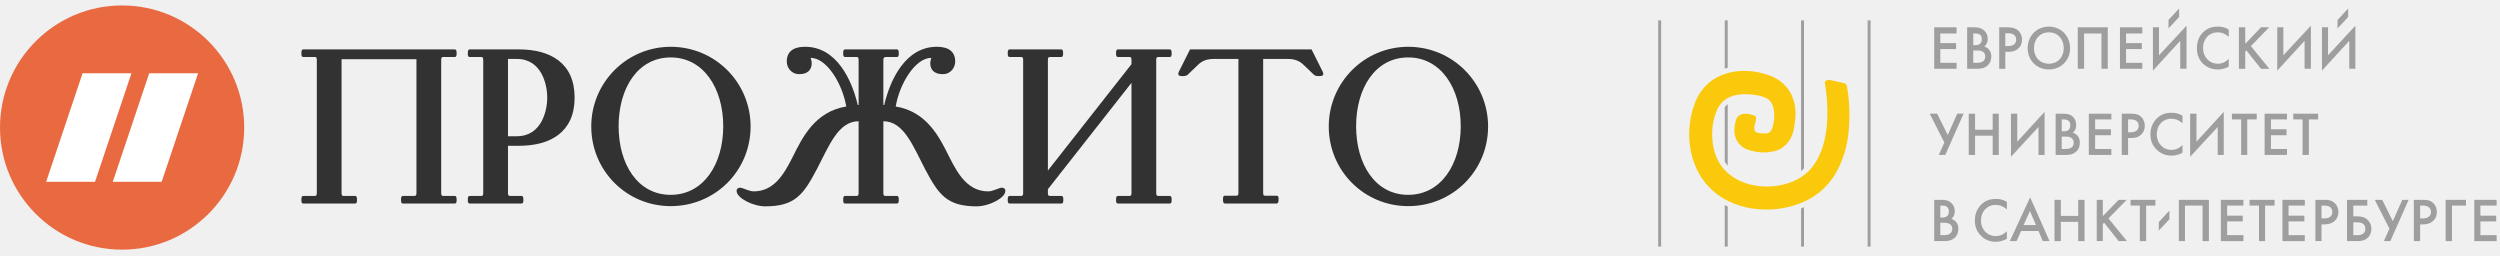
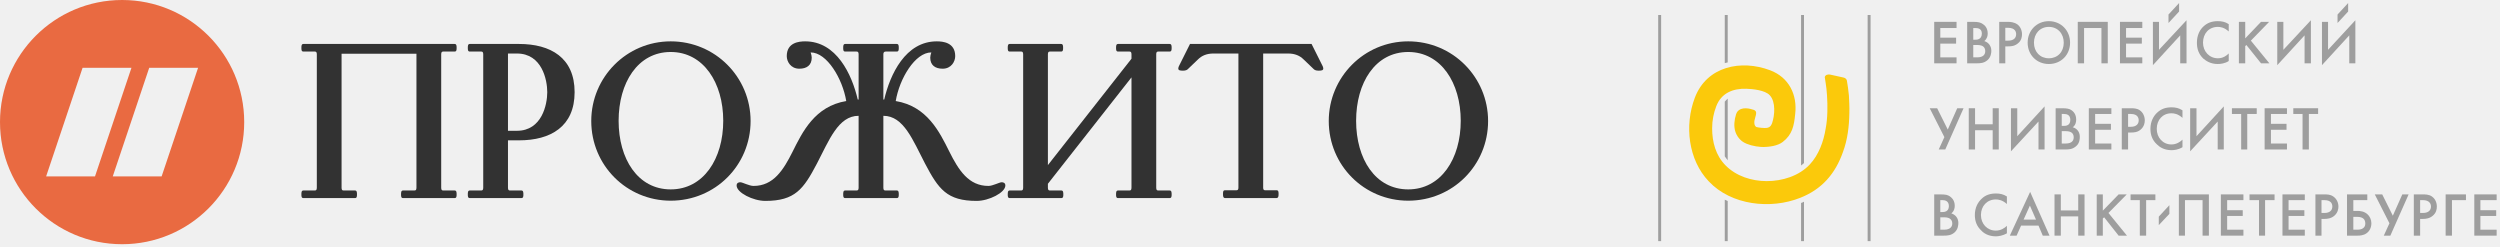
- <svg xmlns="http://www.w3.org/2000/svg" width="294" height="30" viewBox="0 0 294 30" fill="none">
-   <path d="M53.698 23.501C53.698 23.296 53.698 23.041 53.468 23.041H52.115C51.962 23.041 51.885 22.965 51.885 22.709V7.035C51.885 6.78 51.962 6.703 52.115 6.703H53.468C53.698 6.703 53.698 6.473 53.698 6.269C53.698 6.065 53.698 5.81 53.468 5.81H35.675C35.445 5.81 35.445 6.065 35.445 6.269C35.445 6.473 35.445 6.703 35.675 6.703H37.028C37.181 6.703 37.258 6.78 37.258 7.035V22.709C37.258 22.965 37.181 23.041 37.028 23.041H35.675C35.445 23.041 35.445 23.296 35.445 23.501C35.445 23.705 35.445 23.934 35.675 23.934H41.751C41.98 23.934 41.98 23.705 41.98 23.501C41.98 23.296 41.98 23.041 41.751 23.041H40.398C40.245 23.041 40.168 22.965 40.168 22.709V6.959H48.975V22.709C48.975 22.965 48.898 23.041 48.745 23.041H47.392C47.163 23.041 47.163 23.296 47.163 23.501C47.163 23.705 47.163 23.934 47.392 23.934H53.468C53.698 23.934 53.698 23.705 53.698 23.501Z" fill="#323232" />
-   <path d="M64.358 11.477C64.358 12.906 63.746 16.021 60.784 16.021H59.738V6.933H60.784C63.746 6.933 64.358 10.047 64.358 11.477ZM67.575 11.477C67.575 7.418 64.741 5.81 61.04 5.81H55.245C55.015 5.81 55.015 6.065 55.015 6.269C55.015 6.473 55.015 6.703 55.245 6.703H56.598C56.751 6.703 56.828 6.78 56.828 7.035V22.709C56.828 22.965 56.751 23.041 56.598 23.041H55.245C55.015 23.041 55.015 23.296 55.015 23.501C55.015 23.705 55.015 23.934 55.245 23.934H61.32C61.55 23.934 61.55 23.705 61.55 23.501C61.55 23.296 61.55 23.041 61.32 23.041H59.967C59.814 23.041 59.738 22.965 59.738 22.709V17.144H61.04C64.741 17.144 67.575 15.536 67.575 11.477Z" fill="#323232" />
-   <path d="M85.053 14.847C85.053 19.314 82.73 22.913 78.876 22.913C74.995 22.913 72.749 19.314 72.749 14.847C72.749 10.379 74.995 6.754 78.876 6.754C82.73 6.754 85.053 10.379 85.053 14.847ZM88.27 14.872C88.27 9.716 84.109 5.503 78.876 5.503C73.693 5.503 69.532 9.716 69.532 14.872C69.532 20.08 73.693 24.241 78.876 24.241C84.109 24.241 88.27 20.08 88.27 14.872Z" fill="#323232" />
-   <path d="M118.23 22.454C118.23 22.173 118.025 22.071 117.796 22.071C117.54 22.071 116.749 22.505 116.238 22.505C113.915 22.505 112.741 20.667 111.643 18.472C110.495 16.174 109.04 13.136 105.338 12.524C105.772 9.894 107.61 6.805 109.525 6.805C109.448 7.035 109.397 7.239 109.397 7.418C109.397 8.311 109.984 8.72 110.852 8.72C111.873 8.72 112.333 7.878 112.333 7.239C112.333 5.631 110.878 5.503 110.163 5.503C106.487 5.503 104.674 9.384 103.985 12.345H103.883V7.035C103.883 6.856 103.934 6.703 104.164 6.703H105.466C105.695 6.703 105.695 6.473 105.695 6.269C105.695 6.065 105.695 5.81 105.466 5.81H99.39C99.16 5.81 99.16 6.065 99.16 6.269C99.16 6.473 99.16 6.703 99.39 6.703H100.743C100.896 6.703 100.973 6.78 100.973 7.035V12.345H100.871C100.181 9.384 98.369 5.503 94.693 5.503C93.978 5.503 92.523 5.631 92.523 7.239C92.523 7.878 92.983 8.72 94.004 8.72C94.872 8.72 95.459 8.311 95.459 7.418C95.459 7.239 95.408 7.035 95.331 6.805C97.246 6.805 99.084 9.894 99.518 12.524C95.816 13.136 94.361 16.174 93.212 18.472C92.115 20.667 90.94 22.505 88.617 22.505C88.107 22.505 87.315 22.071 87.06 22.071C86.83 22.071 86.626 22.173 86.626 22.454C86.626 23.296 88.566 24.266 89.996 24.266C93.493 24.266 94.489 22.888 96.071 19.876C97.501 17.144 98.573 14.259 100.973 14.259V22.709C100.973 22.965 100.896 23.041 100.743 23.041H99.39C99.16 23.041 99.16 23.296 99.16 23.501C99.16 23.705 99.16 23.934 99.39 23.934H105.466C105.695 23.934 105.695 23.705 105.695 23.501C105.695 23.296 105.695 23.041 105.466 23.041H104.113C103.96 23.041 103.883 22.965 103.883 22.709V14.259C106.283 14.259 107.355 17.144 108.784 19.876C110.367 22.888 111.363 24.266 114.86 24.266C116.289 24.266 118.23 23.296 118.23 22.454Z" fill="#323232" />
-   <path d="M137.784 23.501C137.784 23.296 137.784 23.041 137.554 23.041H136.201C136.048 23.041 135.972 22.965 135.972 22.709V7.035C135.972 6.78 136.048 6.703 136.201 6.703H137.554C137.784 6.703 137.784 6.473 137.784 6.269C137.784 6.065 137.784 5.81 137.554 5.81H131.479C131.249 5.81 131.249 6.065 131.249 6.269C131.249 6.473 131.249 6.703 131.479 6.703H132.832C132.985 6.703 133.062 6.78 133.062 7.035V7.546L123.233 20.054V7.035C123.233 6.78 123.31 6.703 123.463 6.703H124.79C125.02 6.703 125.02 6.473 125.02 6.269C125.02 6.065 125.02 5.81 124.79 5.81H118.74C118.511 5.81 118.511 6.065 118.511 6.269C118.511 6.473 118.511 6.703 118.74 6.703H120.093C120.247 6.703 120.323 6.78 120.323 7.035V22.709C120.323 22.965 120.247 23.041 120.093 23.041H118.74C118.511 23.041 118.511 23.296 118.511 23.501C118.511 23.705 118.511 23.934 118.74 23.934H124.816C125.046 23.934 125.046 23.705 125.046 23.501C125.046 23.296 125.046 23.041 124.816 23.041H123.463C123.31 23.041 123.233 22.965 123.233 22.709V22.25L133.062 9.741V22.709C133.062 22.965 132.985 23.041 132.832 23.041H131.479C131.249 23.041 131.249 23.296 131.249 23.501C131.249 23.705 131.249 23.934 131.479 23.934H137.554C137.784 23.934 137.784 23.705 137.784 23.501Z" fill="#323232" />
-   <path d="M138.643 8.414C138.617 8.465 138.566 8.592 138.566 8.694C138.566 8.924 138.796 8.95 139.128 8.95C139.46 8.95 139.613 8.848 139.69 8.771L140.889 7.622C141.323 7.188 141.911 6.933 142.702 6.933H145.638V22.709C145.638 22.939 145.561 23.015 145.408 23.015H144.055C143.825 23.015 143.825 23.245 143.825 23.45C143.825 23.654 143.825 23.909 144.055 23.934H150.131C150.36 23.909 150.36 23.654 150.36 23.45C150.36 23.245 150.36 23.015 150.131 23.015H148.778C148.624 23.015 148.548 22.939 148.548 22.709V6.933H151.483C152.275 6.933 152.862 7.188 153.296 7.622L154.496 8.771C154.572 8.848 154.726 8.95 155.057 8.95C155.389 8.95 155.619 8.924 155.619 8.694C155.619 8.592 155.568 8.465 155.542 8.414L154.24 5.81H139.945L138.643 8.414Z" fill="#323232" />
-   <path d="M171.783 14.847C171.783 19.314 169.46 22.913 165.606 22.913C161.725 22.913 159.479 19.314 159.479 14.847C159.479 10.379 161.725 6.754 165.606 6.754C169.46 6.754 171.783 10.379 171.783 14.847ZM175 14.872C175 9.716 170.839 5.503 165.606 5.503C160.423 5.503 156.262 9.716 156.262 14.872C156.262 20.08 160.423 24.241 165.606 24.241C170.839 24.241 175 20.08 175 14.872Z" fill="#323232" />
-   <circle cx="14.359" cy="15" r="14.359" fill="#E96A41" />
-   <path fill-rule="evenodd" clip-rule="evenodd" d="M15.458 8.618H9.71L5.426 21.382H11.173L15.458 8.618ZM23.294 8.618H17.546L13.262 21.382H19.009L23.294 8.618Z" fill="white" />
-   <g clip-path="url(#clip0_79_4413)">
-     <path fill-rule="evenodd" clip-rule="evenodd" d="M230.091 3.938H228.18V5.069H230.038V5.77H228.18V7.387H230.091V8.088H227.464V3.21H230.091V3.938Z" fill="#9E9E9E" />
-     <path fill-rule="evenodd" clip-rule="evenodd" d="M232.055 7.387H232.507C233.303 7.387 233.462 6.983 233.462 6.659C233.462 6.309 233.303 5.932 232.533 5.932H232.055V7.387ZM232.055 5.312H232.294C232.454 5.312 233.064 5.312 233.064 4.584C233.064 3.991 232.586 3.938 232.294 3.938H232.055V5.312ZM232.055 3.21C232.666 3.21 232.931 3.291 233.197 3.479C233.409 3.614 233.754 3.938 233.754 4.584C233.754 4.827 233.701 5.177 233.356 5.474C233.887 5.635 234.179 6.093 234.179 6.606C234.179 6.821 234.152 7.36 233.701 7.737C233.303 8.061 232.905 8.088 232.427 8.088H231.339V3.21H232.055Z" fill="#9E9E9E" />
-     <path fill-rule="evenodd" clip-rule="evenodd" d="M235.824 5.42H236.169C236.78 5.42 237.098 5.123 237.098 4.665C237.098 4.396 236.992 3.911 236.143 3.911H235.824V5.42ZM236.143 3.21C236.461 3.21 236.86 3.264 237.205 3.479C237.603 3.749 237.788 4.234 237.788 4.665C237.788 4.935 237.735 5.393 237.337 5.716C236.939 6.067 236.514 6.093 236.169 6.093H235.824V8.088H235.108V3.21H236.143Z" fill="#9E9E9E" />
-     <path fill-rule="evenodd" clip-rule="evenodd" d="M242.698 5.662C242.698 4.584 241.982 3.803 240.947 3.803C239.912 3.803 239.195 4.584 239.195 5.662C239.195 6.74 239.912 7.495 240.947 7.495C241.982 7.495 242.698 6.74 242.698 5.662ZM243.442 5.662C243.442 7.09 242.38 8.168 240.947 8.168C239.514 8.168 238.452 7.09 238.452 5.662C238.452 4.234 239.514 3.129 240.947 3.129C242.38 3.129 243.442 4.234 243.442 5.662Z" fill="#9E9E9E" />
-     <path fill-rule="evenodd" clip-rule="evenodd" d="M247.874 3.21V8.088H247.131V3.938H245.088V8.088H244.345V3.21H247.874Z" fill="#9E9E9E" />
-     <path fill-rule="evenodd" clip-rule="evenodd" d="M251.935 3.938H250.024V5.069H251.881V5.77H250.024V7.387H251.935V8.088H249.307V3.21H251.935V3.938Z" fill="#9E9E9E" />
-     <path fill-rule="evenodd" clip-rule="evenodd" d="M256.394 4.8L253.183 8.303V3.21H253.899V6.497L257.137 3.021V8.087H256.394V4.8Z" fill="#9E9E9E" />
-     <path fill-rule="evenodd" clip-rule="evenodd" d="M262.1 4.342C261.569 3.857 261.091 3.803 260.826 3.803C259.764 3.803 259.074 4.584 259.074 5.662C259.074 6.686 259.818 7.495 260.826 7.495C261.41 7.495 261.835 7.198 262.1 6.929V7.818C261.649 8.114 261.118 8.168 260.8 8.168C259.924 8.168 259.393 7.764 259.101 7.522C258.544 6.983 258.358 6.363 258.358 5.662C258.358 4.773 258.703 4.153 259.101 3.776C259.605 3.291 260.163 3.129 260.826 3.129C261.277 3.129 261.702 3.21 262.1 3.479V4.342Z" fill="#9E9E9E" />
-     <path fill-rule="evenodd" clip-rule="evenodd" d="M264.039 5.15L265.896 3.21H266.852L264.702 5.42L266.878 8.088H265.896L264.171 5.932L264.039 6.067V8.088H263.295V3.21H264.039V5.15Z" fill="#9E9E9E" />
-     <path fill-rule="evenodd" clip-rule="evenodd" d="M271.018 4.8L267.807 8.303V3.21H268.524V6.497L271.761 3.021V8.087H271.018V4.8Z" fill="#9E9E9E" />
-     <path fill-rule="evenodd" clip-rule="evenodd" d="M276.274 4.8L273.062 8.303V3.21H273.779V6.497L276.99 3.021V8.087H276.274V4.8Z" fill="#9E9E9E" />
-     <path fill-rule="evenodd" clip-rule="evenodd" d="M227.809 13.37L229.056 15.876L230.171 13.37H230.914L228.764 18.22H227.995L228.658 16.765L226.933 13.37H227.809Z" fill="#9E9E9E" />
-     <path fill-rule="evenodd" clip-rule="evenodd" d="M232.268 15.256H234.338V13.37H235.054V18.22H234.338V15.957H232.268V18.22H231.524V13.37H232.268V15.256Z" fill="#9E9E9E" />
-     <path fill-rule="evenodd" clip-rule="evenodd" d="M239.726 14.932L236.488 18.436V13.369H237.231V16.657L240.443 13.154V18.22H239.726V14.932Z" fill="#9E9E9E" />
-     <path fill-rule="evenodd" clip-rule="evenodd" d="M242.46 17.52H242.911C243.734 17.52 243.866 17.089 243.866 16.792C243.866 16.442 243.707 16.064 242.937 16.064H242.46V17.52ZM242.46 15.445H242.699C242.884 15.445 243.468 15.445 243.468 14.744C243.468 14.124 243.017 14.043 242.725 14.043H242.46V15.445ZM242.46 13.37C243.07 13.37 243.362 13.424 243.627 13.612C243.84 13.774 244.158 14.07 244.158 14.717C244.158 14.96 244.105 15.337 243.76 15.606C244.317 15.768 244.583 16.226 244.583 16.711C244.583 16.954 244.583 17.493 244.105 17.87C243.707 18.194 243.336 18.22 242.831 18.22H241.743V13.37H242.46Z" fill="#9E9E9E" />
-     <path fill-rule="evenodd" clip-rule="evenodd" d="M248.298 14.043H246.388V15.202H248.245V15.903H246.388V17.52H248.298V18.22H245.645V13.37H248.298V14.043Z" fill="#9E9E9E" />
-     <path fill-rule="evenodd" clip-rule="evenodd" d="M250.263 15.553H250.582C251.219 15.553 251.51 15.229 251.51 14.798C251.51 14.528 251.404 14.043 250.582 14.043H250.263V15.553ZM250.582 13.37C250.874 13.37 251.298 13.37 251.643 13.612C252.041 13.882 252.227 14.367 252.227 14.798C252.227 15.094 252.147 15.525 251.749 15.876C251.378 16.199 250.953 16.226 250.582 16.226H250.263V18.22H249.52V13.37H250.582Z" fill="#9E9E9E" />
-     <path fill-rule="evenodd" clip-rule="evenodd" d="M256.66 14.501C256.129 14.016 255.651 13.962 255.359 13.962C254.324 13.962 253.634 14.744 253.634 15.795C253.634 16.819 254.351 17.628 255.359 17.628C255.943 17.628 256.394 17.331 256.66 17.061V17.951C256.182 18.247 255.678 18.301 255.359 18.301C254.483 18.301 253.926 17.897 253.661 17.628C253.103 17.115 252.891 16.496 252.891 15.795C252.891 14.906 253.263 14.286 253.661 13.909C254.165 13.423 254.722 13.262 255.386 13.262C255.81 13.262 256.235 13.343 256.66 13.612V14.501Z" fill="#9E9E9E" />
-     <path fill-rule="evenodd" clip-rule="evenodd" d="M260.8 14.932L257.562 18.436V13.369H258.305V16.657L261.516 13.154V18.22H260.8V14.932Z" fill="#9E9E9E" />
-     <path fill-rule="evenodd" clip-rule="evenodd" d="M264.277 14.043V18.22H263.56V14.043H262.472V13.37H265.391V14.043H264.277Z" fill="#9E9E9E" />
-     <path fill-rule="evenodd" clip-rule="evenodd" d="M268.948 14.043H267.063V15.202H268.895V15.903H267.063V17.52H268.948V18.22H266.32V13.37H268.948V14.043Z" fill="#9E9E9E" />
-     <path fill-rule="evenodd" clip-rule="evenodd" d="M271.523 14.043V18.22H270.78V14.043H269.691V13.37H272.611V14.043H271.523Z" fill="#9E9E9E" />
-     <path fill-rule="evenodd" clip-rule="evenodd" d="M228.18 27.653H228.632C229.428 27.653 229.587 27.221 229.587 26.925C229.587 26.575 229.401 26.197 228.658 26.197H228.18V27.653ZM228.18 25.578H228.419C228.579 25.578 229.189 25.578 229.189 24.877C229.189 24.257 228.711 24.176 228.446 24.176H228.18V25.578ZM228.18 23.502C228.791 23.502 229.056 23.556 229.322 23.745C229.534 23.907 229.879 24.203 229.879 24.85C229.879 25.092 229.826 25.443 229.481 25.739C230.012 25.901 230.304 26.359 230.304 26.844C230.304 27.087 230.277 27.626 229.826 28.003C229.428 28.326 229.03 28.353 228.552 28.353H227.464V23.502H228.18Z" fill="#9E9E9E" />
-     <path fill-rule="evenodd" clip-rule="evenodd" d="M236.01 24.634C235.48 24.149 234.975 24.095 234.71 24.095C233.675 24.095 232.958 24.877 232.958 25.928C232.958 26.979 233.701 27.76 234.71 27.76C235.294 27.76 235.745 27.464 236.01 27.194V28.084C235.533 28.353 235.028 28.434 234.71 28.434C233.834 28.434 233.277 28.057 233.011 27.76C232.454 27.248 232.242 26.628 232.242 25.928C232.242 25.038 232.613 24.419 233.011 24.041C233.489 23.556 234.073 23.395 234.736 23.395C235.188 23.395 235.586 23.475 236.01 23.745V24.634Z" fill="#9E9E9E" />
-     <path fill-rule="evenodd" clip-rule="evenodd" d="M239.434 26.467L238.717 24.823L237.974 26.467H239.434ZM239.725 27.168H237.682L237.151 28.353H236.355L238.744 23.206L241.026 28.353H240.23L239.725 27.168Z" fill="#9E9E9E" />
-     <path fill-rule="evenodd" clip-rule="evenodd" d="M242.354 25.389H244.397V23.502H245.141V28.353H244.397V26.09H242.354V28.353H241.611V23.502H242.354V25.389Z" fill="#9E9E9E" />
-     <path fill-rule="evenodd" clip-rule="evenodd" d="M247.29 25.416L249.148 23.502H250.103L247.954 25.685L250.13 28.353H249.148L247.45 26.197L247.29 26.332V28.353H246.574V23.502H247.29V25.416Z" fill="#9E9E9E" />
-     <path fill-rule="evenodd" clip-rule="evenodd" d="M252.386 24.176V28.353H251.643V24.176H250.555V23.502H253.475V24.176H252.386Z" fill="#9E9E9E" />
-     <path fill-rule="evenodd" clip-rule="evenodd" d="M259.765 23.502V28.353H259.021V24.176H256.951V28.353H256.235V23.502H259.765Z" fill="#9E9E9E" />
-     <path fill-rule="evenodd" clip-rule="evenodd" d="M263.826 24.176H261.915V25.362H263.746V26.036H261.915V27.653H263.826V28.353H261.172V23.502H263.826V24.176Z" fill="#9E9E9E" />
-     <path fill-rule="evenodd" clip-rule="evenodd" d="M266.373 24.176V28.353H265.657V24.176H264.542V23.502H267.488V24.176H266.373Z" fill="#9E9E9E" />
-     <path fill-rule="evenodd" clip-rule="evenodd" d="M271.045 24.176H269.134V25.362H270.992V26.036H269.134V27.653H271.045V28.353H268.417V23.502H271.045V24.176Z" fill="#9E9E9E" />
-     <path fill-rule="evenodd" clip-rule="evenodd" d="M273.009 25.685H273.354C273.991 25.685 274.283 25.362 274.283 24.931C274.283 24.661 274.177 24.176 273.354 24.176H273.009V25.685ZM273.354 23.502C273.646 23.502 274.044 23.502 274.389 23.745C274.787 24.015 274.999 24.473 274.999 24.931C274.999 25.227 274.92 25.658 274.522 26.009C274.15 26.332 273.699 26.386 273.354 26.386H273.009V28.353H272.292V23.502H273.354Z" fill="#9E9E9E" />
-     <path fill-rule="evenodd" clip-rule="evenodd" d="M276.752 27.653H277.203C277.389 27.653 278.158 27.653 278.158 26.925C278.158 26.548 277.999 26.143 277.203 26.143H276.752V27.653ZM276.009 23.502H278.397V24.176H276.752V25.443H277.23C277.575 25.443 278.052 25.497 278.424 25.847C278.689 26.09 278.875 26.467 278.875 26.898C278.875 27.356 278.689 27.814 278.291 28.084C277.946 28.326 277.522 28.353 277.23 28.353H276.009V23.502Z" fill="#9E9E9E" />
-     <path fill-rule="evenodd" clip-rule="evenodd" d="M280.149 23.502L281.396 26.009L282.511 23.502H283.254L281.104 28.353H280.335L280.998 26.898L279.273 23.502H280.149Z" fill="#9E9E9E" />
-     <path fill-rule="evenodd" clip-rule="evenodd" d="M284.608 25.685H284.927C285.59 25.685 285.882 25.362 285.882 24.931C285.882 24.661 285.75 24.176 284.927 24.176H284.608V25.685ZM284.927 23.502C285.219 23.502 285.643 23.502 285.988 23.745C286.386 24.015 286.572 24.473 286.572 24.931C286.572 25.227 286.519 25.658 286.095 26.009C285.723 26.332 285.298 26.386 284.927 26.386H284.608V28.353H283.865V23.502H284.927Z" fill="#9E9E9E" />
-     <path fill-rule="evenodd" clip-rule="evenodd" d="M287.607 23.502H289.996V24.176H288.351V28.353H287.607V23.502Z" fill="#9E9E9E" />
-     <path fill-rule="evenodd" clip-rule="evenodd" d="M293.605 24.176H291.695V25.362H293.552V26.036H291.695V27.653H293.605V28.353H290.978V23.502H293.605V24.176Z" fill="#9E9E9E" />
-     <path fill-rule="evenodd" clip-rule="evenodd" d="M219.634 2.401V29H219.98V2.401H219.634ZM211.805 24.5V29H212.15V24.365C212.07 24.392 211.991 24.419 211.937 24.473L211.805 24.5ZM211.805 2.401V20.107C211.937 19.999 212.044 19.918 212.15 19.81V2.401H211.805ZM202.834 24.122V29H203.179V24.284C203.073 24.23 202.94 24.176 202.834 24.122ZM202.834 12.588V19.029C202.94 19.191 203.073 19.352 203.179 19.487V12.238C203.073 12.345 202.94 12.453 202.834 12.588ZM202.834 2.401V8.061C202.94 8.034 203.073 8.007 203.179 7.98V2.401H202.834ZM195.004 2.401V29H195.349V2.401H195.004Z" fill="#9E9E9E" />
-     <path fill-rule="evenodd" clip-rule="evenodd" d="M214.591 9.704C214.591 9.839 214.804 10.809 214.857 11.86C214.936 13.073 214.936 14.555 214.698 15.768C214.459 17.277 213.875 18.867 212.84 19.972C211.566 21.346 209.575 21.939 207.77 21.939C206.018 21.939 204.187 21.373 202.913 20.08C201.772 18.921 201.347 17.358 201.347 15.714C201.347 14.798 201.533 13.908 201.825 13.154C202.409 11.591 203.789 11.025 205.381 11.079C206.125 11.106 207.558 11.24 208.115 11.833C208.858 12.615 208.699 14.232 208.407 15.094C208.354 15.229 208.248 15.633 207.744 15.687C207.478 15.714 206.841 15.66 206.549 15.579C206.39 15.498 206.31 15.283 206.31 15.094C206.284 14.69 206.523 14.286 206.523 13.908C206.523 13.747 206.417 13.612 206.231 13.558C205.833 13.423 204.798 13.127 204.293 13.801C204.107 14.07 203.895 14.986 203.975 15.633C204.054 16.442 204.532 17.035 204.983 17.331C205.488 17.654 206.31 17.87 207.133 17.924C208.062 17.951 209.071 17.789 209.655 17.331C210.769 16.468 210.982 15.444 211.114 14.043C211.38 11.806 210.398 9.731 208.142 8.896C204.771 7.629 200.71 8.411 199.303 12.157C198.083 15.391 198.534 19.433 200.949 21.966C203.603 24.796 208.248 25.281 211.698 23.907C214.246 22.909 215.839 21.077 216.741 18.49C217.272 17.061 217.458 15.498 217.484 13.962C217.511 13.181 217.458 12.48 217.431 11.86C217.378 11.267 217.272 10.567 217.192 10.109C217.113 9.839 216.901 9.785 216.794 9.758L215.202 9.408C214.99 9.381 214.671 9.408 214.591 9.704Z" fill="#FBC90B" />
-     <path fill-rule="evenodd" clip-rule="evenodd" d="M255.014 2.347V3.345L256.262 1.997V1L255.014 2.347Z" fill="#9E9E9E" />
-     <path fill-rule="evenodd" clip-rule="evenodd" d="M274.894 2.347V3.345L276.141 1.997V1L274.894 2.347Z" fill="#9E9E9E" />
-     <path fill-rule="evenodd" clip-rule="evenodd" d="M253.873 26.116V27.113L255.12 25.793V24.769L253.873 26.116Z" fill="#9E9E9E" />
+ <svg xmlns="http://www.w3.org/2000/svg" width="294" height="29" viewBox="0 0 294 29" fill="none">
+   <path d="M53.698 22.86C53.698 22.656 53.698 22.401 53.468 22.401H52.115C51.962 22.401 51.885 22.324 51.885 22.069V6.395C51.885 6.14 51.962 6.063 52.115 6.063H53.468C53.698 6.063 53.698 5.833 53.698 5.629C53.698 5.425 53.698 5.17 53.468 5.17H35.675C35.445 5.17 35.445 5.425 35.445 5.629C35.445 5.833 35.445 6.063 35.675 6.063H37.028C37.181 6.063 37.258 6.14 37.258 6.395V22.069C37.258 22.324 37.181 22.401 37.028 22.401H35.675C35.445 22.401 35.445 22.656 35.445 22.86C35.445 23.065 35.445 23.294 35.675 23.294H41.751C41.98 23.294 41.98 23.065 41.98 22.86C41.98 22.656 41.98 22.401 41.751 22.401H40.398C40.245 22.401 40.168 22.324 40.168 22.069V6.318H48.975V22.069C48.975 22.324 48.898 22.401 48.745 22.401H47.392C47.163 22.401 47.163 22.656 47.163 22.86C47.163 23.065 47.163 23.294 47.392 23.294H53.468C53.698 23.294 53.698 23.065 53.698 22.86Z" fill="#323232" />
+   <path d="M64.358 10.837C64.358 12.266 63.746 15.381 60.784 15.381H59.738V6.293H60.784C63.746 6.293 64.358 9.407 64.358 10.837ZM67.575 10.837C67.575 6.778 64.741 5.17 61.04 5.17H55.245C55.015 5.17 55.015 5.425 55.015 5.629C55.015 5.833 55.015 6.063 55.245 6.063H56.598C56.751 6.063 56.828 6.14 56.828 6.395V22.069C56.828 22.324 56.751 22.401 56.598 22.401H55.245C55.015 22.401 55.015 22.656 55.015 22.86C55.015 23.065 55.015 23.294 55.245 23.294H61.32C61.55 23.294 61.55 23.065 61.55 22.86C61.55 22.656 61.55 22.401 61.32 22.401H59.967C59.814 22.401 59.738 22.324 59.738 22.069V16.504H61.04C64.741 16.504 67.575 14.896 67.575 10.837Z" fill="#323232" />
+   <path d="M85.053 14.207C85.053 18.674 82.73 22.273 78.876 22.273C74.995 22.273 72.749 18.674 72.749 14.207C72.749 9.739 74.995 6.114 78.876 6.114C82.73 6.114 85.053 9.739 85.053 14.207ZM88.27 14.232C88.27 9.075 84.109 4.863 78.876 4.863C73.693 4.863 69.532 9.075 69.532 14.232C69.532 19.44 73.693 23.601 78.876 23.601C84.109 23.601 88.27 19.44 88.27 14.232Z" fill="#323232" />
+   <path d="M118.23 21.814C118.23 21.533 118.025 21.431 117.796 21.431C117.54 21.431 116.749 21.865 116.238 21.865C113.915 21.865 112.741 20.027 111.643 17.831C110.495 15.534 109.04 12.496 105.338 11.883C105.772 9.254 107.61 6.165 109.525 6.165C109.448 6.395 109.397 6.599 109.397 6.778C109.397 7.671 109.984 8.08 110.852 8.08C111.873 8.08 112.333 7.237 112.333 6.599C112.333 4.991 110.878 4.863 110.163 4.863C106.487 4.863 104.674 8.744 103.985 11.705H103.883V6.395C103.883 6.216 103.934 6.063 104.164 6.063H105.466C105.695 6.063 105.695 5.833 105.695 5.629C105.695 5.425 105.695 5.17 105.466 5.17H99.39C99.16 5.17 99.16 5.425 99.16 5.629C99.16 5.833 99.16 6.063 99.39 6.063H100.743C100.896 6.063 100.973 6.14 100.973 6.395V11.705H100.871C100.181 8.744 98.369 4.863 94.693 4.863C93.978 4.863 92.523 4.991 92.523 6.599C92.523 7.237 92.983 8.08 94.004 8.08C94.872 8.08 95.459 7.671 95.459 6.778C95.459 6.599 95.408 6.395 95.331 6.165C97.246 6.165 99.084 9.254 99.518 11.883C95.816 12.496 94.361 15.534 93.212 17.831C92.115 20.027 90.94 21.865 88.617 21.865C88.107 21.865 87.315 21.431 87.06 21.431C86.83 21.431 86.626 21.533 86.626 21.814C86.626 22.656 88.566 23.626 89.996 23.626C93.493 23.626 94.489 22.248 96.071 19.235C97.501 16.504 98.573 13.619 100.973 13.619V22.069C100.973 22.324 100.896 22.401 100.743 22.401H99.39C99.16 22.401 99.16 22.656 99.16 22.86C99.16 23.065 99.16 23.294 99.39 23.294H105.466C105.695 23.294 105.695 23.065 105.695 22.86C105.695 22.656 105.695 22.401 105.466 22.401H104.113C103.96 22.401 103.883 22.324 103.883 22.069V13.619C106.283 13.619 107.355 16.504 108.784 19.235C110.367 22.248 111.363 23.626 114.86 23.626C116.289 23.626 118.23 22.656 118.23 21.814Z" fill="#323232" />
+   <path d="M137.784 22.86C137.784 22.656 137.784 22.401 137.554 22.401H136.201C136.048 22.401 135.972 22.324 135.972 22.069V6.395C135.972 6.14 136.048 6.063 136.201 6.063H137.554C137.784 6.063 137.784 5.833 137.784 5.629C137.784 5.425 137.784 5.17 137.554 5.17H131.479C131.249 5.17 131.249 5.425 131.249 5.629C131.249 5.833 131.249 6.063 131.479 6.063H132.832C132.985 6.063 133.062 6.14 133.062 6.395V6.906L123.233 19.414V6.395C123.233 6.14 123.31 6.063 123.463 6.063H124.79C125.02 6.063 125.02 5.833 125.02 5.629C125.02 5.425 125.02 5.17 124.79 5.17H118.74C118.511 5.17 118.511 5.425 118.511 5.629C118.511 5.833 118.511 6.063 118.74 6.063H120.093C120.247 6.063 120.323 6.14 120.323 6.395V22.069C120.323 22.324 120.247 22.401 120.093 22.401H118.74C118.511 22.401 118.511 22.656 118.511 22.86C118.511 23.065 118.511 23.294 118.74 23.294H124.816C125.046 23.294 125.046 23.065 125.046 22.86C125.046 22.656 125.046 22.401 124.816 22.401H123.463C123.31 22.401 123.233 22.324 123.233 22.069V21.61L133.062 9.101V22.069C133.062 22.324 132.985 22.401 132.832 22.401H131.479C131.249 22.401 131.249 22.656 131.249 22.86C131.249 23.065 131.249 23.294 131.479 23.294H137.554C137.784 23.294 137.784 23.065 137.784 22.86Z" fill="#323232" />
+   <path d="M138.643 7.773C138.617 7.825 138.566 7.952 138.566 8.054C138.566 8.284 138.796 8.31 139.128 8.31C139.46 8.31 139.613 8.207 139.69 8.131L140.889 6.982C141.323 6.548 141.911 6.293 142.702 6.293H145.638V22.069C145.638 22.299 145.561 22.375 145.408 22.375H144.055C143.825 22.375 143.825 22.605 143.825 22.809C143.825 23.014 143.825 23.269 144.055 23.294H150.131C150.36 23.269 150.36 23.014 150.36 22.809C150.36 22.605 150.36 22.375 150.131 22.375H148.778C148.624 22.375 148.548 22.299 148.548 22.069V6.293H151.483C152.275 6.293 152.862 6.548 153.296 6.982L154.496 8.131C154.572 8.207 154.726 8.31 155.057 8.31C155.389 8.31 155.619 8.284 155.619 8.054C155.619 7.952 155.568 7.825 155.542 7.773L154.24 5.17H139.945L138.643 7.773Z" fill="#323232" />
+   <path d="M171.783 14.207C171.783 18.674 169.46 22.273 165.606 22.273C161.725 22.273 159.479 18.674 159.479 14.207C159.479 9.739 161.725 6.114 165.606 6.114C169.46 6.114 171.783 9.739 171.783 14.207ZM175 14.232C175 9.075 170.839 4.863 165.606 4.863C160.423 4.863 156.262 9.075 156.262 14.232C156.262 19.44 160.423 23.601 165.606 23.601C170.839 23.601 175 19.44 175 14.232Z" fill="#323232" />
+   <path fill-rule="evenodd" clip-rule="evenodd" d="M14.359 28.719C22.29 28.719 28.719 22.29 28.719 14.359C28.719 6.429 22.29 0 14.359 0C6.429 0 0 6.429 0 14.359C0 22.29 6.429 28.719 14.359 28.719ZM9.71 7.977H15.458L11.173 20.741H5.426L9.71 7.977ZM17.546 7.977H23.294L19.009 20.741H13.262L17.546 7.977Z" fill="#E96A41" />
+   <g clip-path="url(#clip0_1190_7523)">
+     <path fill-rule="evenodd" clip-rule="evenodd" d="M230.09 3.297H228.179V4.429H230.037V5.129H228.179V6.746H230.09V7.447H227.463V2.569H230.09V3.297Z" fill="#9E9E9E" />
+     <path fill-rule="evenodd" clip-rule="evenodd" d="M232.056 6.746H232.508C233.304 6.746 233.463 6.342 233.463 6.019C233.463 5.668 233.304 5.291 232.534 5.291H232.056V6.746ZM232.056 4.671H232.295C232.454 4.671 233.065 4.671 233.065 3.944C233.065 3.351 232.587 3.297 232.295 3.297H232.056V4.671ZM232.056 2.569C232.667 2.569 232.932 2.65 233.198 2.839C233.41 2.974 233.755 3.297 233.755 3.944C233.755 4.186 233.702 4.537 233.357 4.833C233.888 4.995 234.18 5.453 234.18 5.965C234.18 6.181 234.153 6.719 233.702 7.097C233.304 7.42 232.906 7.447 232.428 7.447H231.34V2.569H232.056Z" fill="#9E9E9E" />
+     <path fill-rule="evenodd" clip-rule="evenodd" d="M235.824 4.779H236.169C236.779 4.779 237.098 4.483 237.098 4.025C237.098 3.755 236.992 3.27 236.142 3.27H235.824V4.779ZM236.142 2.569C236.461 2.569 236.859 2.623 237.204 2.839C237.602 3.108 237.788 3.593 237.788 4.025C237.788 4.294 237.735 4.752 237.337 5.076C236.939 5.426 236.514 5.453 236.169 5.453H235.824V7.447H235.107V2.569H236.142Z" fill="#9E9E9E" />
+     <path fill-rule="evenodd" clip-rule="evenodd" d="M242.697 5.021C242.697 3.944 241.981 3.162 240.946 3.162C239.911 3.162 239.194 3.944 239.194 5.021C239.194 6.099 239.911 6.854 240.946 6.854C241.981 6.854 242.697 6.099 242.697 5.021ZM243.441 5.021C243.441 6.45 242.379 7.528 240.946 7.528C239.513 7.528 238.451 6.45 238.451 5.021C238.451 3.593 239.513 2.488 240.946 2.488C242.379 2.488 243.441 3.593 243.441 5.021Z" fill="#9E9E9E" />
+     <path fill-rule="evenodd" clip-rule="evenodd" d="M247.873 2.569V7.447H247.13V3.297H245.087V7.447H244.344V2.569H247.873Z" fill="#9E9E9E" />
+     <path fill-rule="evenodd" clip-rule="evenodd" d="M251.934 3.297H250.023V4.429H251.881V5.129H250.023V6.746H251.934V7.447H249.307V2.569H251.934V3.297Z" fill="#9E9E9E" />
+     <path fill-rule="evenodd" clip-rule="evenodd" d="M256.393 4.159L253.182 7.663V2.57H253.898V5.857L257.136 2.381V7.447H256.393V4.159Z" fill="#9E9E9E" />
+     <path fill-rule="evenodd" clip-rule="evenodd" d="M262.099 3.701C261.569 3.216 261.091 3.162 260.826 3.162C259.764 3.162 259.074 3.944 259.074 5.021C259.074 6.046 259.817 6.854 260.826 6.854C261.409 6.854 261.834 6.558 262.099 6.288V7.177C261.648 7.474 261.118 7.528 260.799 7.528C259.923 7.528 259.392 7.124 259.101 6.881C258.543 6.342 258.357 5.722 258.357 5.021C258.357 4.132 258.702 3.512 259.101 3.135C259.605 2.65 260.162 2.488 260.826 2.488C261.277 2.488 261.701 2.569 262.099 2.839V3.701Z" fill="#9E9E9E" />
+     <path fill-rule="evenodd" clip-rule="evenodd" d="M264.038 4.51L265.896 2.569H266.851L264.702 4.779L266.878 7.447H265.896L264.171 5.291L264.038 5.426V7.447H263.295V2.569H264.038V4.51Z" fill="#9E9E9E" />
+     <path fill-rule="evenodd" clip-rule="evenodd" d="M271.018 4.159L267.807 7.663V2.57H268.523V5.857L271.761 2.381V7.447H271.018V4.159Z" fill="#9E9E9E" />
+     <path fill-rule="evenodd" clip-rule="evenodd" d="M276.274 4.159L273.062 7.663V2.57H273.779V5.857L276.99 2.381V7.447H276.274V4.159Z" fill="#9E9E9E" />
+     <path fill-rule="evenodd" clip-rule="evenodd" d="M227.809 12.729L229.057 15.235L230.171 12.729H230.914L228.765 17.579H227.995L228.659 16.124L226.934 12.729H227.809Z" fill="#9E9E9E" />
+     <path fill-rule="evenodd" clip-rule="evenodd" d="M232.268 14.615H234.339V12.729H235.055V17.579H234.339V15.316H232.268V17.579H231.525V12.729H232.268V14.615Z" fill="#9E9E9E" />
+     <path fill-rule="evenodd" clip-rule="evenodd" d="M239.726 14.292L236.488 17.796V12.729H237.231V16.017L240.443 12.514V17.58H239.726V14.292Z" fill="#9E9E9E" />
+     <path fill-rule="evenodd" clip-rule="evenodd" d="M242.461 16.879H242.912C243.735 16.879 243.867 16.448 243.867 16.151C243.867 15.801 243.708 15.423 242.938 15.423H242.461V16.879ZM242.461 14.804H242.7C242.885 14.804 243.469 14.804 243.469 14.103C243.469 13.483 243.018 13.402 242.726 13.402H242.461V14.804ZM242.461 12.729C243.071 12.729 243.363 12.782 243.628 12.971C243.841 13.133 244.159 13.429 244.159 14.076C244.159 14.319 244.106 14.696 243.761 14.965C244.318 15.127 244.584 15.585 244.584 16.07C244.584 16.313 244.584 16.852 244.106 17.229C243.708 17.552 243.337 17.579 242.832 17.579H241.744V12.729H242.461Z" fill="#9E9E9E" />
+     <path fill-rule="evenodd" clip-rule="evenodd" d="M248.298 13.402H246.388V14.561H248.245V15.262H246.388V16.879H248.298V17.579H245.645V12.729H248.298V13.402Z" fill="#9E9E9E" />
+     <path fill-rule="evenodd" clip-rule="evenodd" d="M250.263 14.911H250.581C251.218 14.911 251.51 14.588 251.51 14.157C251.51 13.887 251.404 13.402 250.581 13.402H250.263V14.911ZM250.581 12.729C250.873 12.729 251.298 12.729 251.643 12.971C252.041 13.241 252.227 13.726 252.227 14.157C252.227 14.453 252.147 14.884 251.749 15.235C251.377 15.558 250.953 15.585 250.581 15.585H250.263V17.579H249.52V12.729H250.581Z" fill="#9E9E9E" />
+     <path fill-rule="evenodd" clip-rule="evenodd" d="M256.659 13.861C256.128 13.376 255.651 13.322 255.359 13.322C254.324 13.322 253.634 14.103 253.634 15.154C253.634 16.178 254.35 16.987 255.359 16.987C255.943 16.987 256.394 16.69 256.659 16.421V17.31C256.182 17.607 255.677 17.661 255.359 17.661C254.483 17.661 253.926 17.256 253.66 16.987C253.103 16.475 252.891 15.855 252.891 15.154C252.891 14.265 253.262 13.645 253.66 13.268C254.165 12.783 254.722 12.621 255.385 12.621C255.81 12.621 256.235 12.702 256.659 12.971V13.861Z" fill="#9E9E9E" />
+     <path fill-rule="evenodd" clip-rule="evenodd" d="M260.8 14.292L257.562 17.796V12.729H258.306V16.017L261.517 12.514V17.58H260.8V14.292Z" fill="#9E9E9E" />
+     <path fill-rule="evenodd" clip-rule="evenodd" d="M264.277 13.402V17.579H263.561V13.402H262.473V12.729H265.392V13.402H264.277Z" fill="#9E9E9E" />
+     <path fill-rule="evenodd" clip-rule="evenodd" d="M268.948 13.402H267.063V14.561H268.895V15.262H267.063V16.879H268.948V17.579H266.32V12.729H268.948V13.402Z" fill="#9E9E9E" />
+     <path fill-rule="evenodd" clip-rule="evenodd" d="M271.523 13.402V17.579H270.78V13.402H269.691V12.729H272.611V13.402H271.523Z" fill="#9E9E9E" />
+     <path fill-rule="evenodd" clip-rule="evenodd" d="M228.179 27.012H228.631C229.427 27.012 229.586 26.58 229.586 26.284C229.586 25.933 229.4 25.556 228.657 25.556H228.179V27.012ZM228.179 24.936H228.418C228.578 24.936 229.188 24.936 229.188 24.236C229.188 23.616 228.71 23.535 228.445 23.535H228.179V24.936ZM228.179 22.861C228.79 22.861 229.055 22.915 229.321 23.104C229.533 23.266 229.878 23.562 229.878 24.209C229.878 24.451 229.825 24.802 229.48 25.098C230.011 25.26 230.303 25.718 230.303 26.203C230.303 26.445 230.276 26.985 229.825 27.362C229.427 27.685 229.029 27.712 228.551 27.712H227.463V22.861H228.179Z" fill="#9E9E9E" />
+     <path fill-rule="evenodd" clip-rule="evenodd" d="M236.011 23.994C235.48 23.509 234.976 23.455 234.71 23.455C233.675 23.455 232.959 24.236 232.959 25.287C232.959 26.338 233.702 27.12 234.71 27.12C235.294 27.12 235.745 26.823 236.011 26.554V27.443C235.533 27.712 235.029 27.793 234.71 27.793C233.835 27.793 233.277 27.416 233.012 27.12C232.455 26.608 232.242 25.988 232.242 25.287C232.242 24.398 232.614 23.778 233.012 23.401C233.49 22.916 234.073 22.754 234.737 22.754C235.188 22.754 235.586 22.835 236.011 23.104V23.994Z" fill="#9E9E9E" />
+     <path fill-rule="evenodd" clip-rule="evenodd" d="M239.434 25.826L238.717 24.182L237.974 25.826H239.434ZM239.726 26.527H237.682L237.152 27.713H236.355L238.744 22.565L241.026 27.713H240.23L239.726 26.527Z" fill="#9E9E9E" />
+     <path fill-rule="evenodd" clip-rule="evenodd" d="M242.354 24.748H244.398V22.861H245.141V27.712H244.398V25.448H242.354V27.712H241.611V22.861H242.354V24.748Z" fill="#9E9E9E" />
+     <path fill-rule="evenodd" clip-rule="evenodd" d="M247.291 24.775L249.149 22.861H250.104L247.954 25.044L250.13 27.712H249.149L247.45 25.556L247.291 25.691V27.712H246.574V22.861H247.291V24.775Z" fill="#9E9E9E" />
+     <path fill-rule="evenodd" clip-rule="evenodd" d="M252.386 23.535V27.712H251.643V23.535H250.555V22.861H253.474V23.535H252.386Z" fill="#9E9E9E" />
+     <path fill-rule="evenodd" clip-rule="evenodd" d="M259.764 22.861V27.712H259.021V23.535H256.951V27.712H256.234V22.861H259.764Z" fill="#9E9E9E" />
+     <path fill-rule="evenodd" clip-rule="evenodd" d="M263.826 23.535H261.915V24.721H263.746V25.395H261.915V27.012H263.826V27.712H261.172V22.861H263.826V23.535Z" fill="#9E9E9E" />
+     <path fill-rule="evenodd" clip-rule="evenodd" d="M266.374 23.535V27.712H265.658V23.535H264.543V22.861H267.489V23.535H266.374Z" fill="#9E9E9E" />
+     <path fill-rule="evenodd" clip-rule="evenodd" d="M271.045 23.535H269.135V24.721H270.992V25.395H269.135V27.012H271.045V27.712H268.418V22.861H271.045V23.535Z" fill="#9E9E9E" />
+     <path fill-rule="evenodd" clip-rule="evenodd" d="M273.01 25.044H273.355C273.991 25.044 274.283 24.721 274.283 24.29C274.283 24.02 274.177 23.535 273.355 23.535H273.01V25.044ZM273.355 22.861C273.646 22.861 274.045 22.861 274.39 23.104C274.788 23.373 275 23.831 275 24.29C275 24.586 274.92 25.017 274.522 25.368C274.151 25.691 273.7 25.745 273.355 25.745H273.01V27.712H272.293V22.861H273.355Z" fill="#9E9E9E" />
+     <path fill-rule="evenodd" clip-rule="evenodd" d="M276.751 27.012H277.202C277.388 27.012 278.158 27.012 278.158 26.284C278.158 25.907 277.998 25.502 277.202 25.502H276.751V27.012ZM276.008 22.861H278.396V23.535H276.751V24.802H277.229C277.574 24.802 278.051 24.856 278.423 25.206C278.688 25.448 278.874 25.826 278.874 26.257C278.874 26.715 278.688 27.173 278.29 27.443C277.945 27.685 277.521 27.712 277.229 27.712H276.008V22.861Z" fill="#9E9E9E" />
+     <path fill-rule="evenodd" clip-rule="evenodd" d="M280.149 22.861L281.397 25.368L282.511 22.861H283.254L281.105 27.712H280.335L280.998 26.257L279.273 22.861H280.149Z" fill="#9E9E9E" />
+     <path fill-rule="evenodd" clip-rule="evenodd" d="M284.608 25.044H284.927C285.59 25.044 285.882 24.721 285.882 24.29C285.882 24.02 285.75 23.535 284.927 23.535H284.608V25.044ZM284.927 22.861C285.219 22.861 285.643 22.861 285.988 23.104C286.386 23.373 286.572 23.831 286.572 24.29C286.572 24.586 286.519 25.017 286.095 25.368C285.723 25.691 285.298 25.745 284.927 25.745H284.608V27.712H283.865V22.861H284.927Z" fill="#9E9E9E" />
+     <path fill-rule="evenodd" clip-rule="evenodd" d="M287.607 22.861H289.996V23.535H288.351V27.712H287.607V22.861Z" fill="#9E9E9E" />
+     <path fill-rule="evenodd" clip-rule="evenodd" d="M293.606 23.535H291.695V24.721H293.553V25.395H291.695V27.012H293.606V27.712H290.979V22.861H293.606V23.535Z" fill="#9E9E9E" />
+     <path fill-rule="evenodd" clip-rule="evenodd" d="M219.634 1.761V28.359H219.98V1.761H219.634ZM211.805 23.859V28.359H212.15V23.724C212.07 23.751 211.991 23.778 211.937 23.832L211.805 23.859ZM211.805 1.761V19.466C211.937 19.358 212.044 19.278 212.15 19.17V1.761H211.805ZM202.834 23.482V28.359H203.179V23.643C203.073 23.589 202.94 23.535 202.834 23.482ZM202.834 11.947V18.388C202.94 18.55 203.073 18.712 203.179 18.846V11.597C203.073 11.705 202.94 11.813 202.834 11.947ZM202.834 1.761V7.42C202.94 7.393 203.073 7.366 203.179 7.339V1.761H202.834ZM195.004 1.761V28.359H195.349V1.761H195.004Z" fill="#9E9E9E" />
+     <path fill-rule="evenodd" clip-rule="evenodd" d="M214.591 9.064C214.591 9.198 214.804 10.169 214.857 11.22C214.936 12.432 214.936 13.915 214.698 15.127C214.459 16.636 213.875 18.226 212.84 19.331C211.566 20.706 209.575 21.299 207.77 21.299C206.018 21.299 204.187 20.733 202.913 19.439C201.772 18.28 201.347 16.717 201.347 15.073C201.347 14.157 201.533 13.268 201.825 12.513C202.409 10.95 203.789 10.384 205.381 10.438C206.125 10.465 207.558 10.6 208.115 11.193C208.858 11.974 208.699 13.591 208.407 14.454C208.354 14.588 208.248 14.992 207.744 15.046C207.478 15.073 206.841 15.019 206.549 14.939C206.39 14.858 206.31 14.642 206.31 14.454C206.284 14.049 206.523 13.645 206.523 13.268C206.523 13.106 206.417 12.971 206.231 12.917C205.833 12.783 204.798 12.486 204.293 13.16C204.107 13.429 203.895 14.346 203.975 14.992C204.054 15.801 204.532 16.394 204.983 16.69C205.488 17.014 206.31 17.229 207.133 17.283C208.062 17.31 209.071 17.148 209.655 16.69C210.769 15.828 210.982 14.804 211.114 13.402C211.38 11.166 210.398 9.091 208.142 8.255C204.771 6.989 200.71 7.77 199.303 11.516C198.083 14.75 198.534 18.792 200.949 21.326C203.603 24.155 208.248 24.64 211.698 23.266C214.246 22.269 215.839 20.436 216.741 17.849C217.272 16.421 217.458 14.858 217.484 13.322C217.511 12.54 217.458 11.839 217.431 11.22C217.378 10.627 217.272 9.926 217.192 9.468C217.113 9.198 216.901 9.145 216.794 9.118L215.202 8.767C214.99 8.74 214.671 8.767 214.591 9.064Z" fill="#FBC90B" />
+     <path fill-rule="evenodd" clip-rule="evenodd" d="M255.014 1.707V2.704L256.261 1.356V0.359L255.014 1.707Z" fill="#9E9E9E" />
+     <path fill-rule="evenodd" clip-rule="evenodd" d="M274.895 1.707V2.704L276.142 1.356V0.359L274.895 1.707Z" fill="#9E9E9E" />
+     <path fill-rule="evenodd" clip-rule="evenodd" d="M253.873 25.475V26.473L255.12 25.152V24.128L253.873 25.475Z" fill="#9E9E9E" />
  </g>
  <defs>
-     <clipPath id="clip0_79_4413">
-       <rect width="99" height="28" fill="white" transform="translate(195 1)" />
+     <clipPath id="clip0_1190_7523">
+       <rect width="99" height="28" fill="white" transform="translate(195 0.359375)" />
    </clipPath>
  </defs>
</svg>
